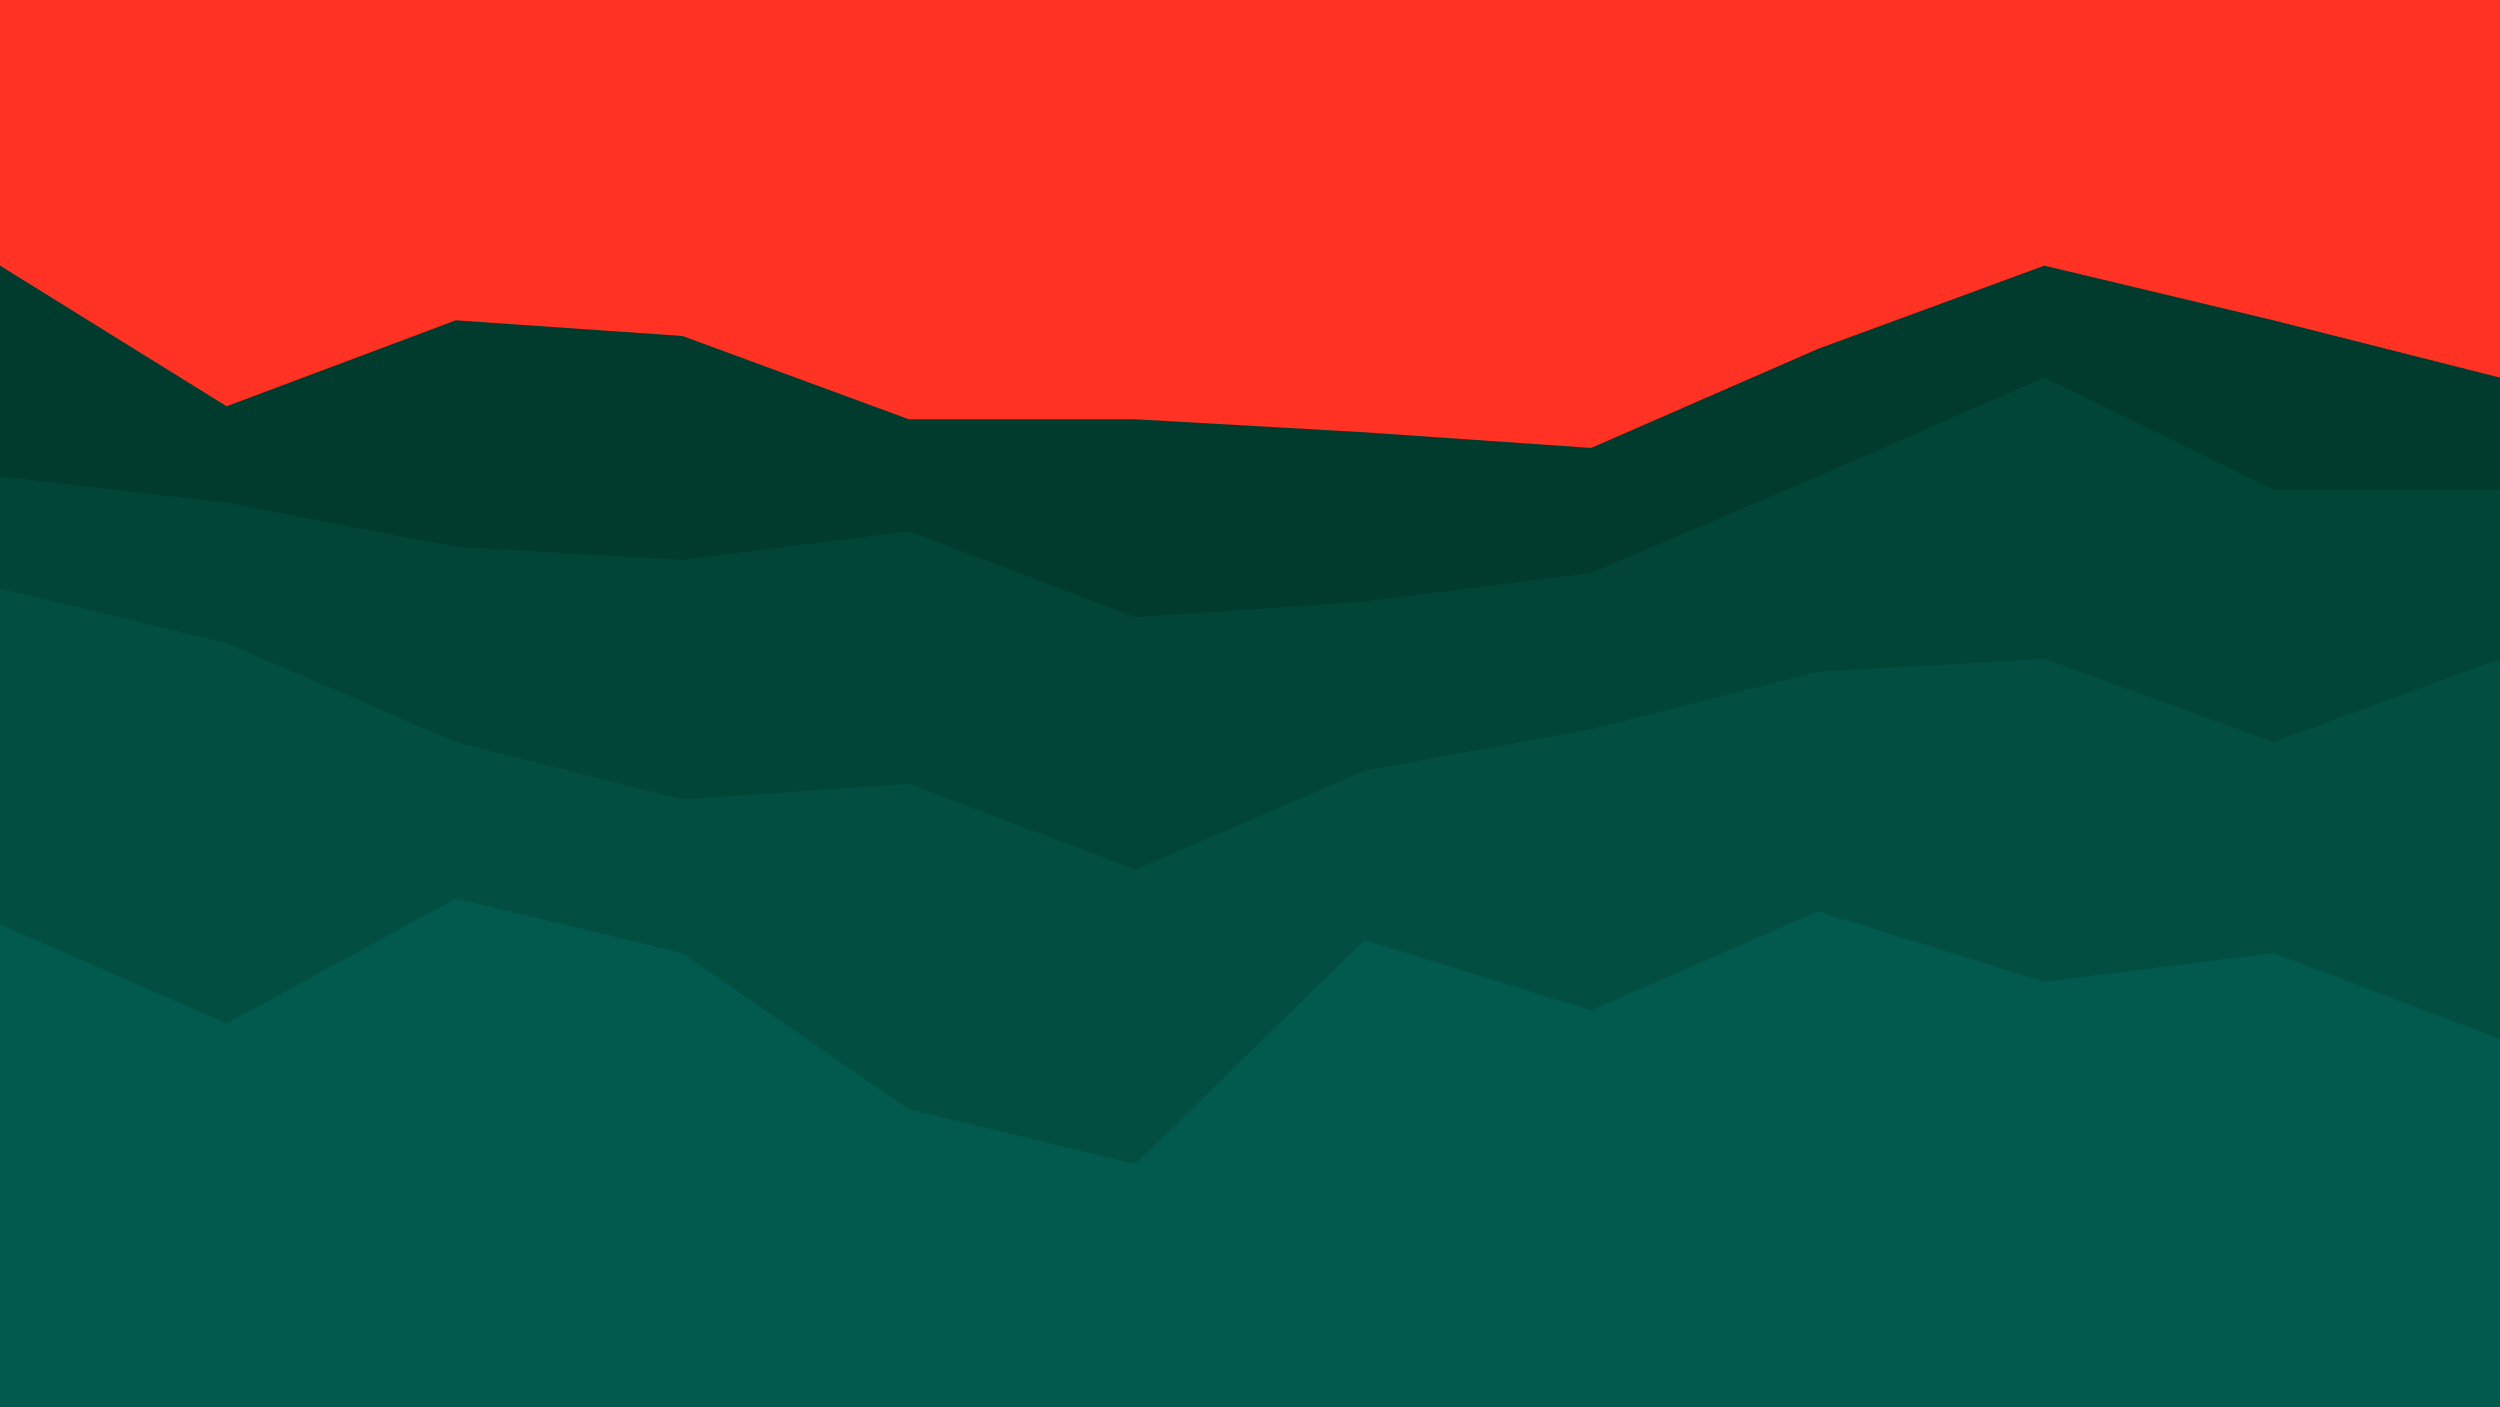
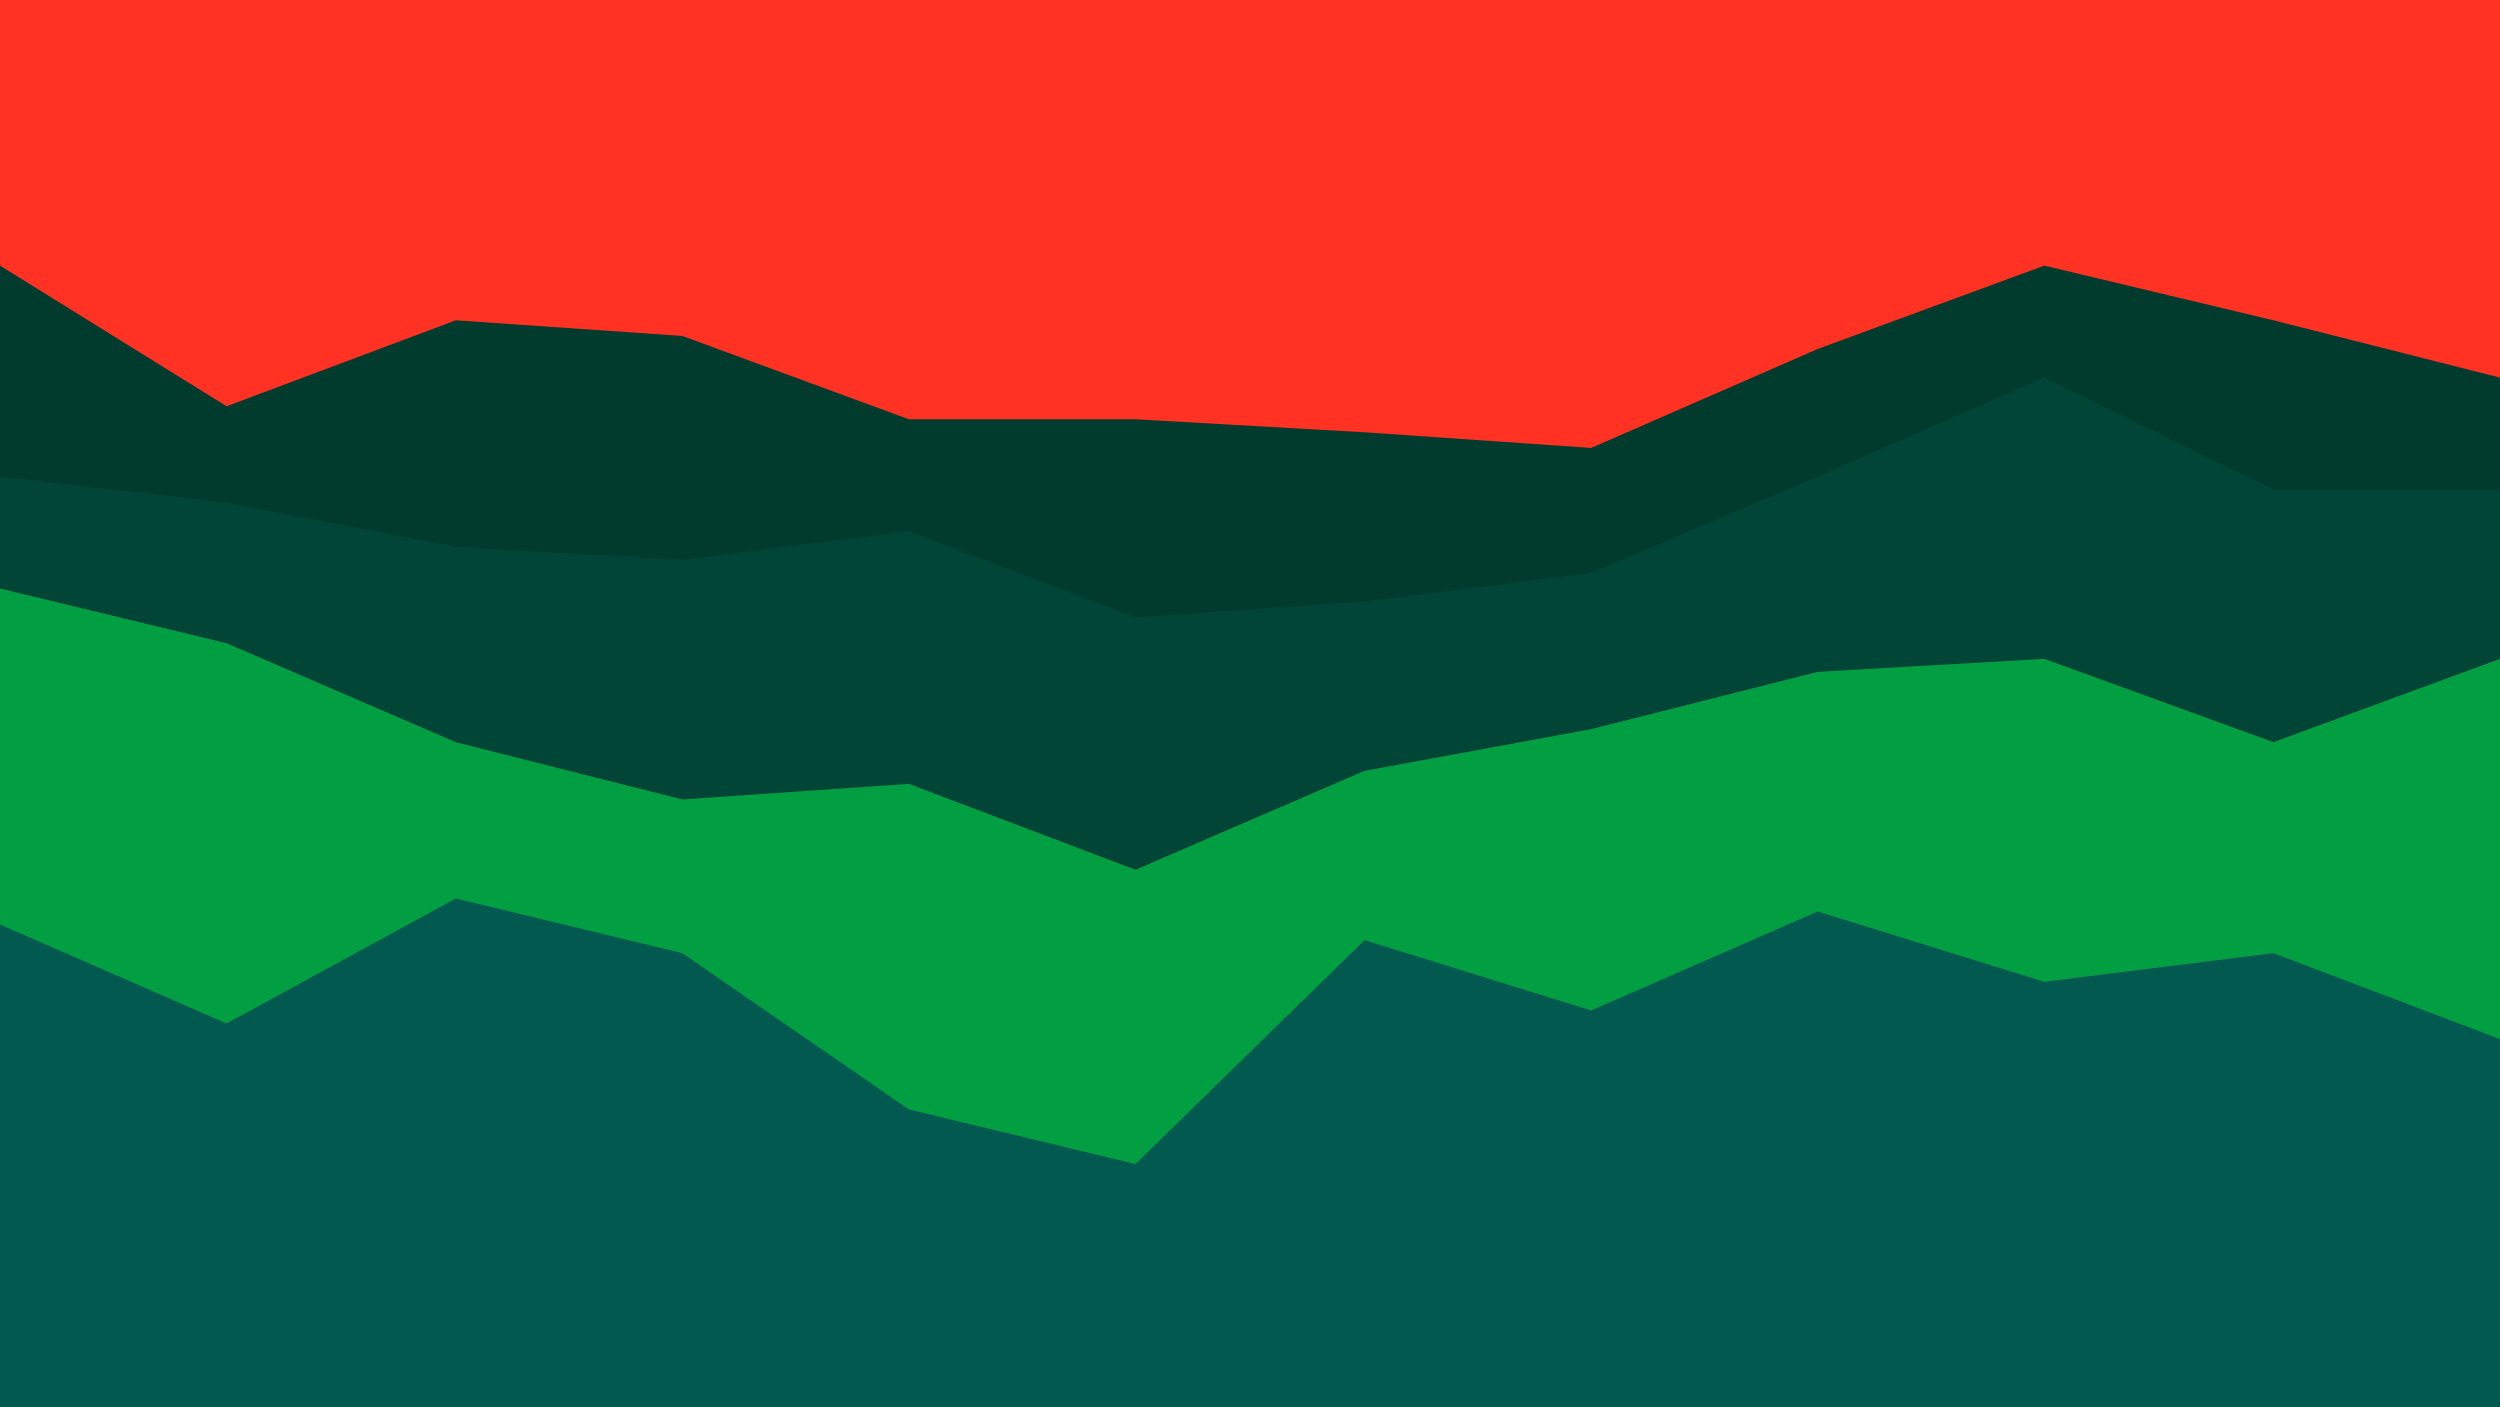
<svg xmlns="http://www.w3.org/2000/svg" id="visual" viewBox="0 0 960 540" width="960" height="540" version="1.1">
  <path d="M0 104L87 158L175 125L262 131L349 163L436 163L524 168L611 174L698 136L785 104L873 125L960 147L960 0L873 0L785 0L698 0L611 0L524 0L436 0L349 0L262 0L175 0L87 0L0 0Z" fill="#ff3223" />
  <path d="M0 185L87 195L175 212L262 217L349 206L436 239L524 233L611 222L698 185L785 147L873 190L960 190L960 145L873 123L785 102L698 134L611 172L524 166L436 161L349 161L262 129L175 123L87 156L0 102Z" fill="#013b2d" />
  <path d="M0 228L87 249L175 287L262 309L349 303L436 336L524 298L611 282L698 260L785 255L873 287L960 255L960 188L873 188L785 145L698 183L611 220L524 231L436 237L349 204L262 215L175 210L87 193L0 183Z" fill="#014537" />
-   <path d="M0 357L87 395L175 347L262 368L349 428L436 449L524 363L611 390L698 352L785 379L873 368L960 401L960 253L873 285L785 253L698 258L611 280L524 296L436 334L349 301L262 307L175 285L87 247L0 226Z" fill="#024f42" />
-   <path d="M0 541L87 541L175 541L262 541L349 541L436 541L524 541L611 541L698 541L785 541L873 541L960 541L960 399L873 366L785 377L698 350L611 388L524 361L436 447L349 426L262 366L175 345L87 393L0 355Z" fill="#02594e" />
+   <path d="M0 357L87 395L175 347L262 368L349 428L436 449L524 363L611 390L698 352L785 379L873 368L960 401L960 253L873 285L785 253L698 258L611 280L524 296L436 334L349 301L262 307L175 285L87 247L0 226Z" fill="#029f42" />
+   <path d="M0 541L87 541L175 541L262 541L349 541L436 541L524 541L611 541L698 541L785 541L873 541L960 541L960 399L873 366L785 377L698 350L611 388L524 361L436 447L349 426L262 366L175 345L87 393L0 355Z" fill="#02594f" />
</svg>
